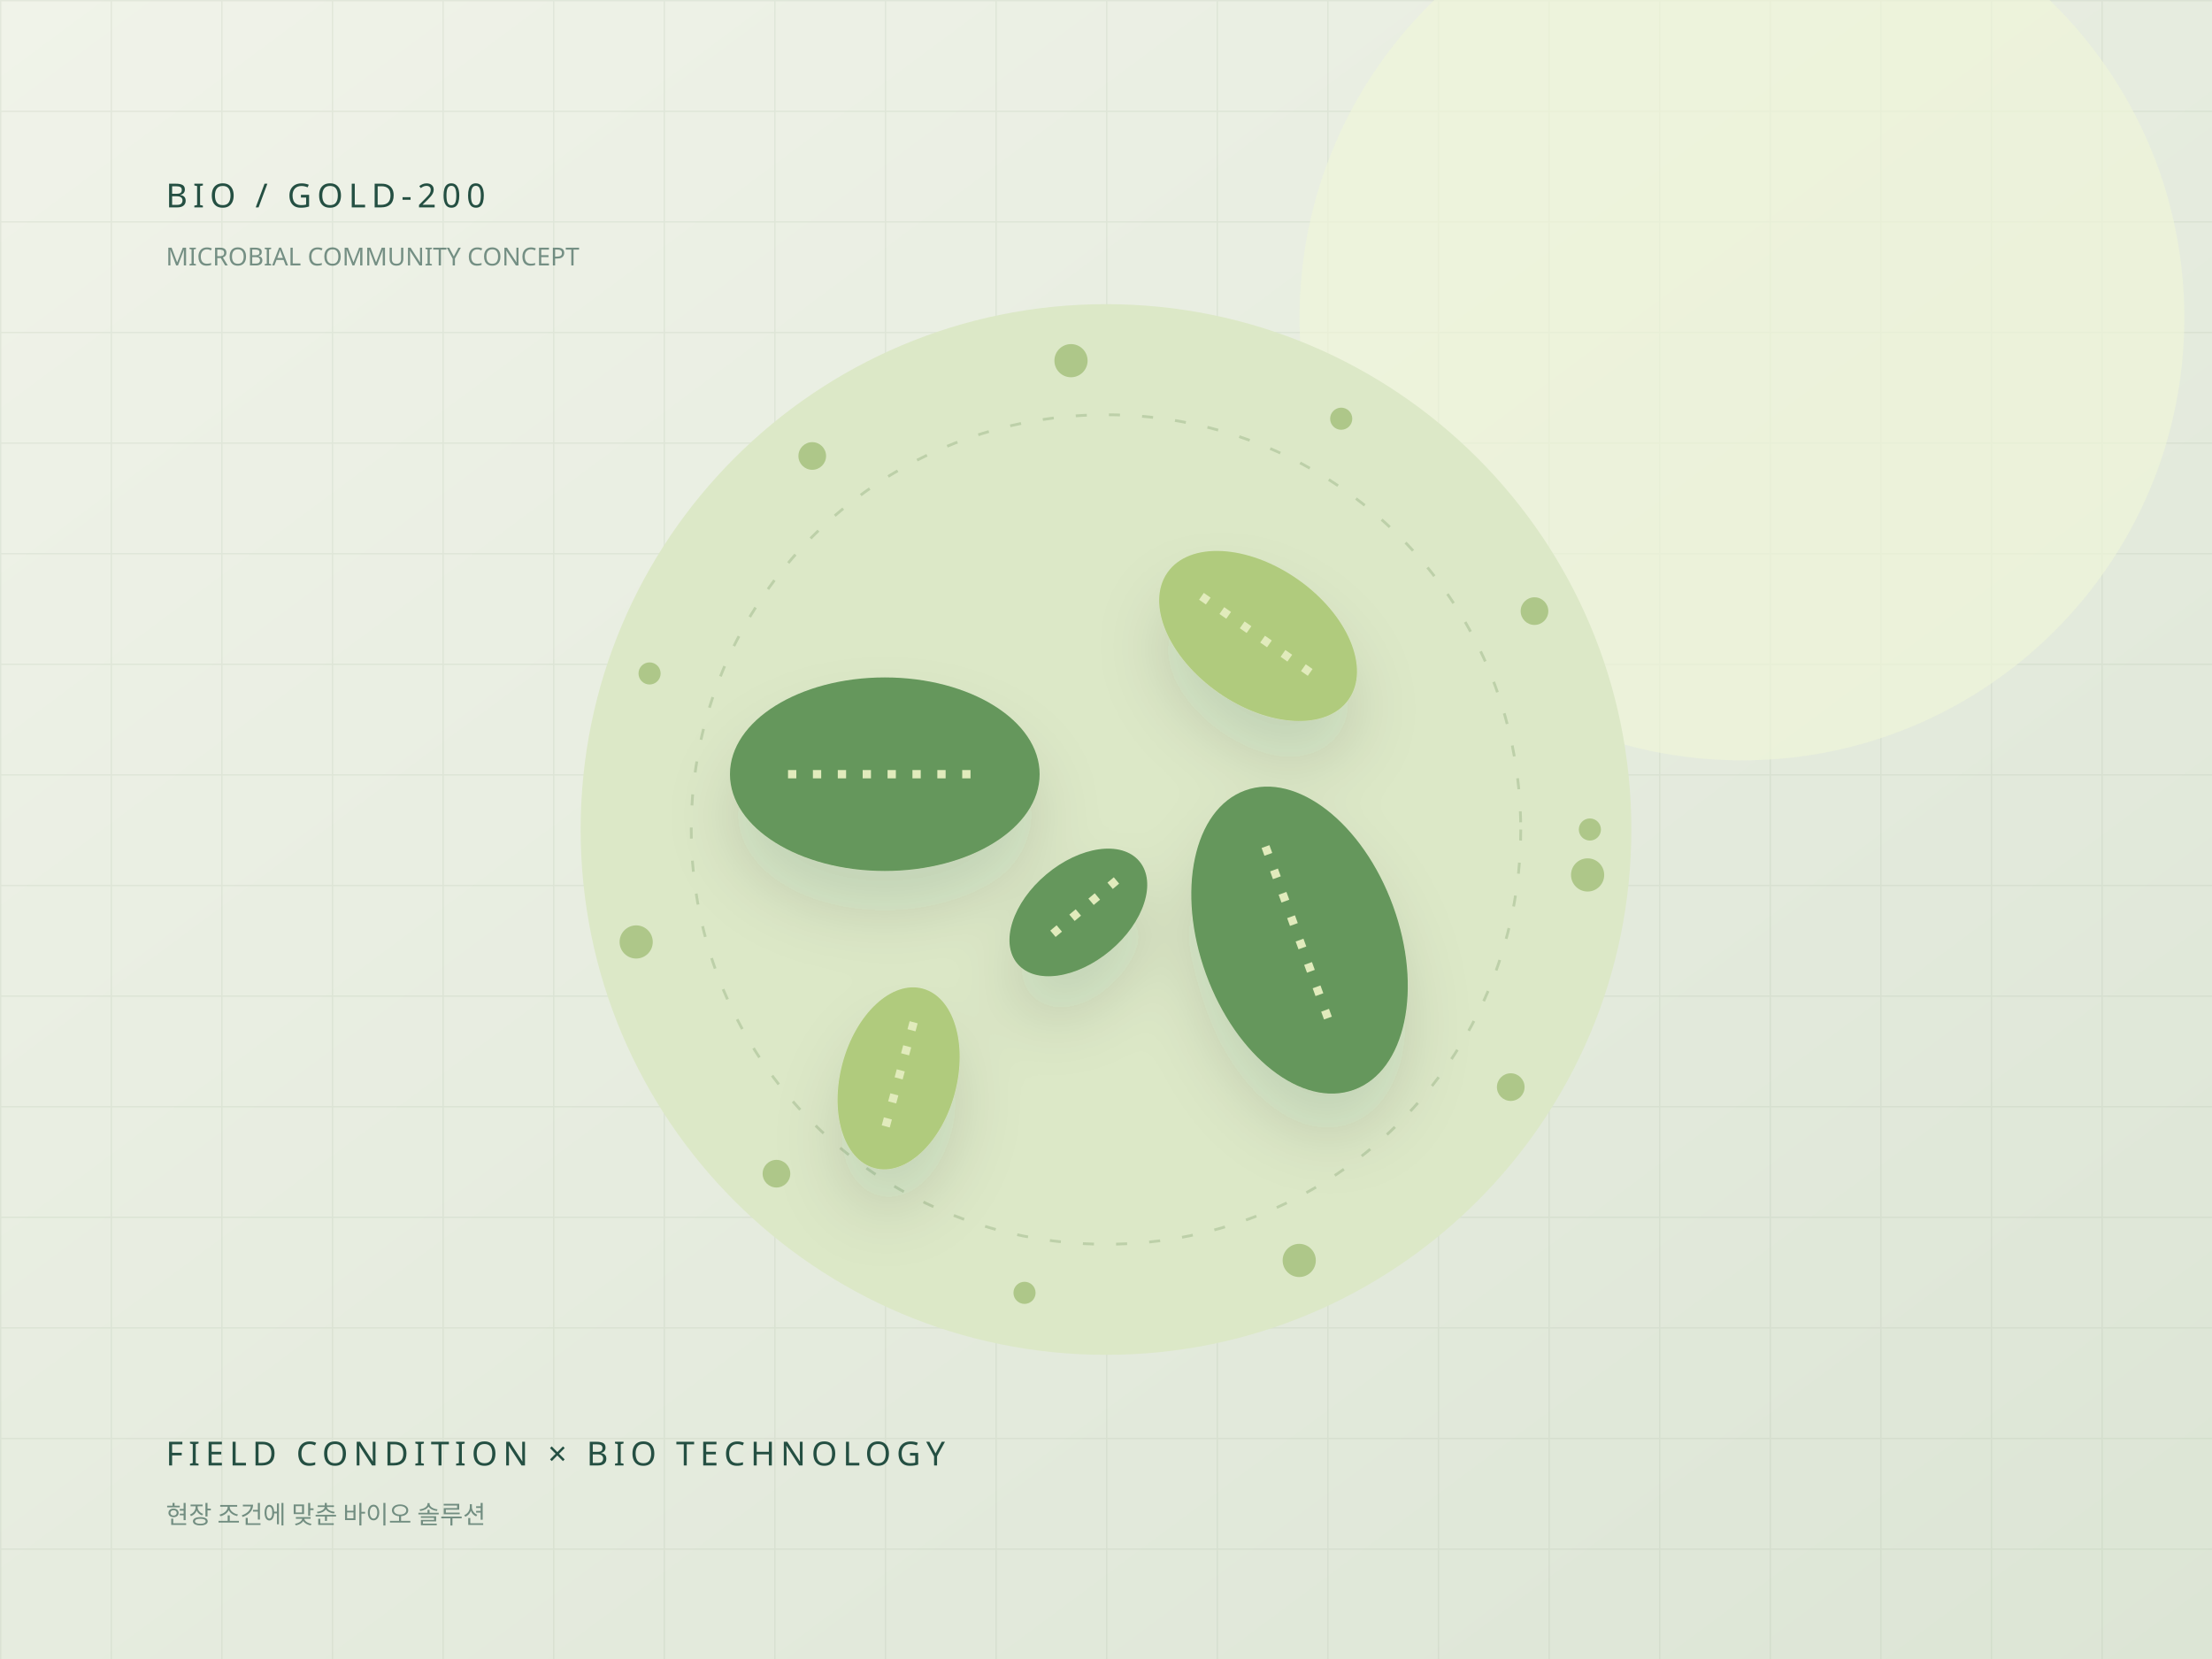
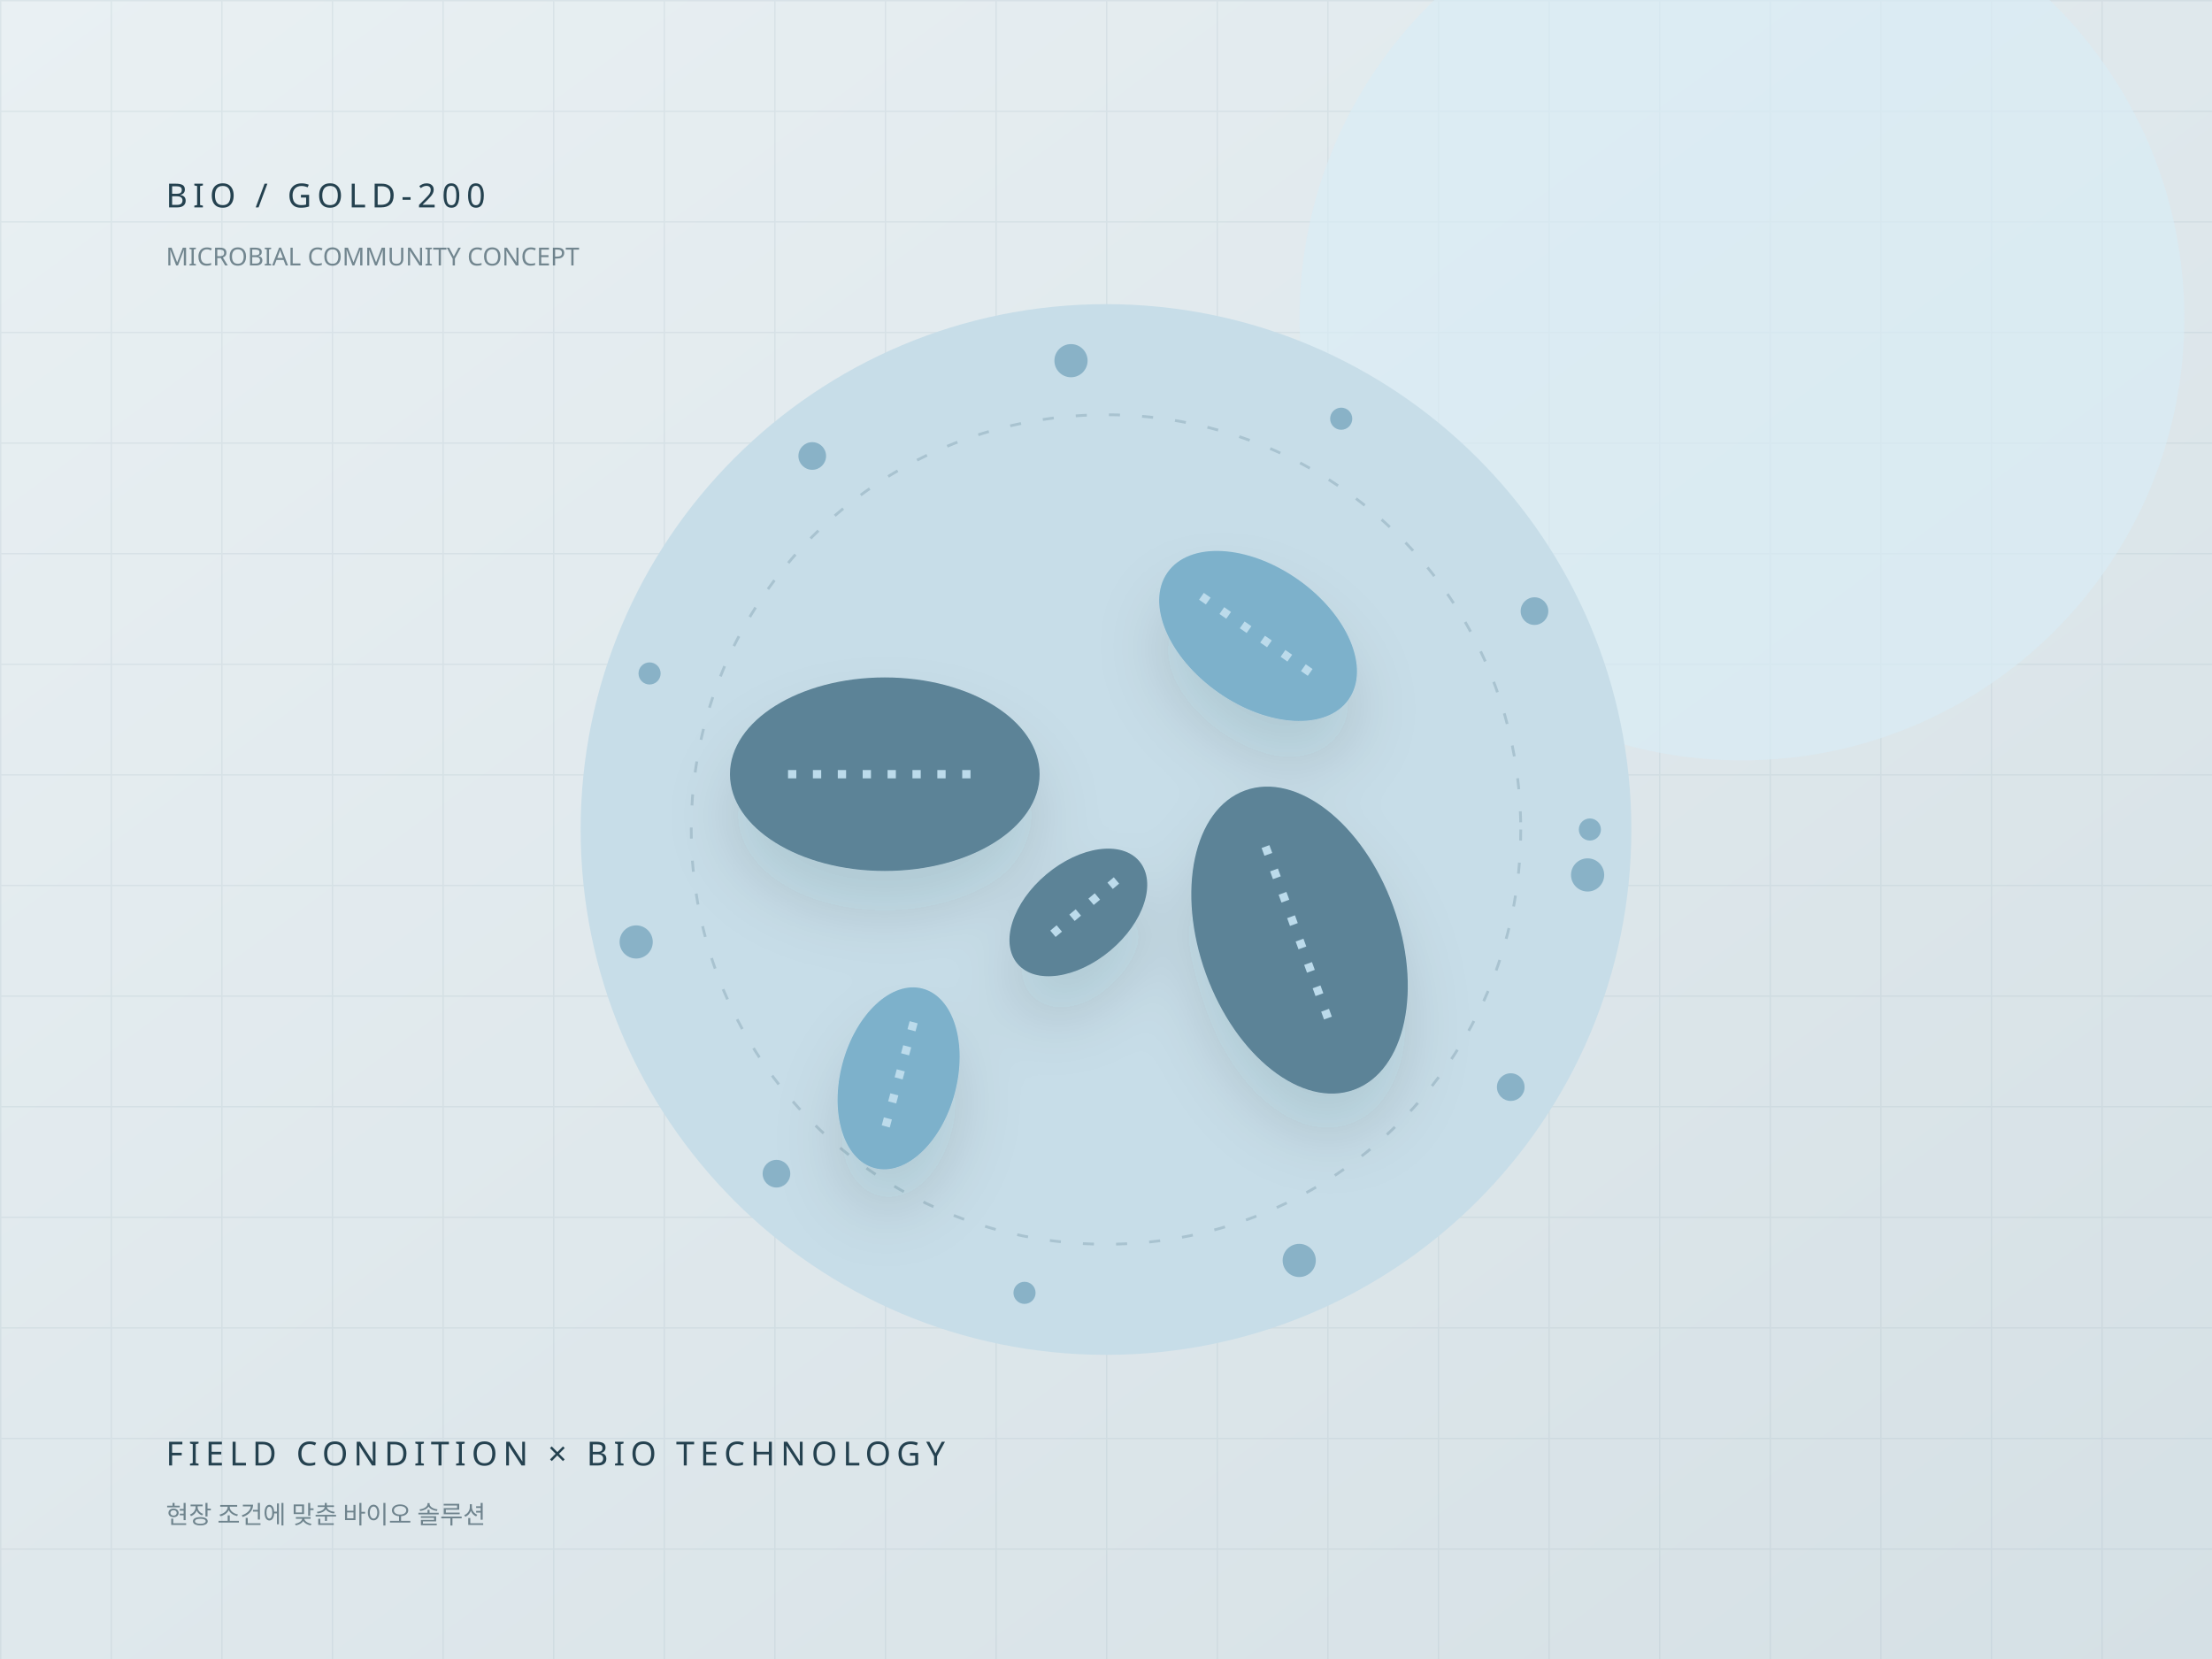
<svg xmlns="http://www.w3.org/2000/svg" viewBox="0 0 800 600" role="img" aria-label="미생물 군집 바이오 솔루션 개념도">
  <defs>
    <linearGradient id="bg" x2="1" y2="1">
-       <stop stop-color="#f0f3e9" />
-       <stop offset="1" stop-color="#dce5d5" />
+       <stop stop-color="#e9f0f3" />
+       <stop offset="1" stop-color="#d5e0e5" />
    </linearGradient>
    <linearGradient id="water" x2="1" y2="1">
-       <stop stop-color="#96c5b8" />
-       <stop offset="1" stop-color="#2f8273" />
+       <stop stop-color="#96b5c5" />
+       <stop offset="1" stop-color="#2f6682" />
    </linearGradient>
    <pattern id="grid" width="40" height="40" patternUnits="userSpaceOnUse">
-       <path d="M40 0H0V40" fill="none" stroke="#a8b6a0" opacity=".18" />
+       <path d="M40 0H0V40" fill="none" stroke="#9ab1bc" opacity=".18" />
    </pattern>
    <filter id="shadow">
-       <feDropShadow dx="0" dy="15" stdDeviation="12" flood-color="#193f32" flood-opacity=".12" />
+       <feDropShadow dx="0" dy="15" stdDeviation="12" flood-color="#19323f" flood-opacity=".12" />
    </filter>
  </defs>
  <rect width="800" height="600" fill="url(#bg)" />
  <rect width="800" height="600" fill="url(#grid)" />
-   <circle cx="630" cy="115" r="160" fill="#eff6d8" opacity=".65" />
-   <circle cx="400" cy="300" r="190" fill="#dce8c7" />
-   <circle cx="400" cy="300" r="150" fill="none" stroke="#749761" opacity=".3" stroke-dasharray="4 8" />
-   <g filter="url(#shadow)" fill="#7eaa66">
+   <circle cx="630" cy="115" r="160" fill="#d8ecf6" opacity=".65" />
+   <circle cx="400" cy="300" r="190" fill="#c7dde8" />
+   <circle cx="400" cy="300" r="150" fill="none" stroke="#618597" opacity=".3" stroke-dasharray="4 8" />
+   <g filter="url(#shadow)" fill="#6693aa">
    <g transform="rotate(0 320 280)">
-       <ellipse cx="320" cy="280" rx="56" ry="35" fill="#65975c" />
-       <path d="M285 280h70" stroke="#e1ebbc" stroke-width="3" stroke-dasharray="3 6" />
+       <ellipse cx="320" cy="280" rx="56" ry="35" fill="#5c8397" />
+       <path d="M285 280h70" stroke="#bcdbeb" stroke-width="3" stroke-dasharray="3 6" />
    </g>
    <g transform="rotate(35 455 230)">
-       <ellipse cx="455" cy="230" rx="40" ry="25" fill="#b0cb7d" />
-       <path d="M430 230h50" stroke="#e1ebbc" stroke-width="3" stroke-dasharray="3 6" />
+       <ellipse cx="455" cy="230" rx="40" ry="25" fill="#7db1cb" />
+       <path d="M430 230h50" stroke="#bcdbeb" stroke-width="3" stroke-dasharray="3 6" />
    </g>
    <g transform="rotate(70 470 340)">
-       <ellipse cx="470" cy="340" rx="57.6" ry="36" fill="#65975c" />
-       <path d="M434 340h72" stroke="#e1ebbc" stroke-width="3" stroke-dasharray="3 6" />
+       <ellipse cx="470" cy="340" rx="57.6" ry="36" fill="#5c8397" />
+       <path d="M434 340h72" stroke="#bcdbeb" stroke-width="3" stroke-dasharray="3 6" />
    </g>
    <g transform="rotate(105 325 390)">
-       <ellipse cx="325" cy="390" rx="33.6" ry="21" fill="#b0cb7d" />
-       <path d="M304 390h42" stroke="#e1ebbc" stroke-width="3" stroke-dasharray="3 6" />
+       <ellipse cx="325" cy="390" rx="33.6" ry="21" fill="#7db1cb" />
+       <path d="M304 390h42" stroke="#bcdbeb" stroke-width="3" stroke-dasharray="3 6" />
    </g>
    <g transform="rotate(140 390 330)">
-       <ellipse cx="390" cy="330" rx="28.8" ry="18" fill="#65975c" />
-       <path d="M372 330h36" stroke="#e1ebbc" stroke-width="3" stroke-dasharray="3 6" />
+       <ellipse cx="390" cy="330" rx="28.8" ry="18" fill="#5c8397" />
+       <path d="M372 330h36" stroke="#bcdbeb" stroke-width="3" stroke-dasharray="3 6" />
    </g>
  </g>
-   <g fill="#aec789">
+   <g fill="#89b2c7">
    <circle cx="575" cy="300" r="4" />
    <circle cx="546.381" cy="393.164" r="5" />
    <circle cx="469.884" cy="455.857" r="6" />
    <circle cx="370.53" cy="467.572" r="4" />
    <circle cx="280.815" cy="424.479" r="5" />
    <circle cx="230.082" cy="340.672" r="6" />
    <circle cx="234.925" cy="243.563" r="4" />
    <circle cx="293.76" cy="164.912" r="5" />
    <circle cx="387.343" cy="130.445" r="6" />
    <circle cx="485.066" cy="151.436" r="4" />
    <circle cx="554.966" cy="221.018" r="5" />
    <circle cx="574.18" cy="316.433" r="6" />
  </g>
-   <g fill="#244f42" font-family="sans-serif">
+   <g fill="#24414f" font-family="sans-serif">
    <text x="60" y="75" font-size="12" letter-spacing="2">BIO / GOLD-200</text>
    <text x="60" y="96" font-size="9" opacity=".6">MICROBIAL COMMUNITY CONCEPT</text>
  </g>
-   <g fill="#244f42" font-family="sans-serif">
+   <g fill="#24414f" font-family="sans-serif">
    <text x="60" y="530" font-size="12" letter-spacing="2">FIELD CONDITION × BIO TECHNOLOGY</text>
    <text x="60" y="551" font-size="9" opacity=".6">현장 조건에 맞춘 바이오 솔루션</text>
  </g>
</svg>
